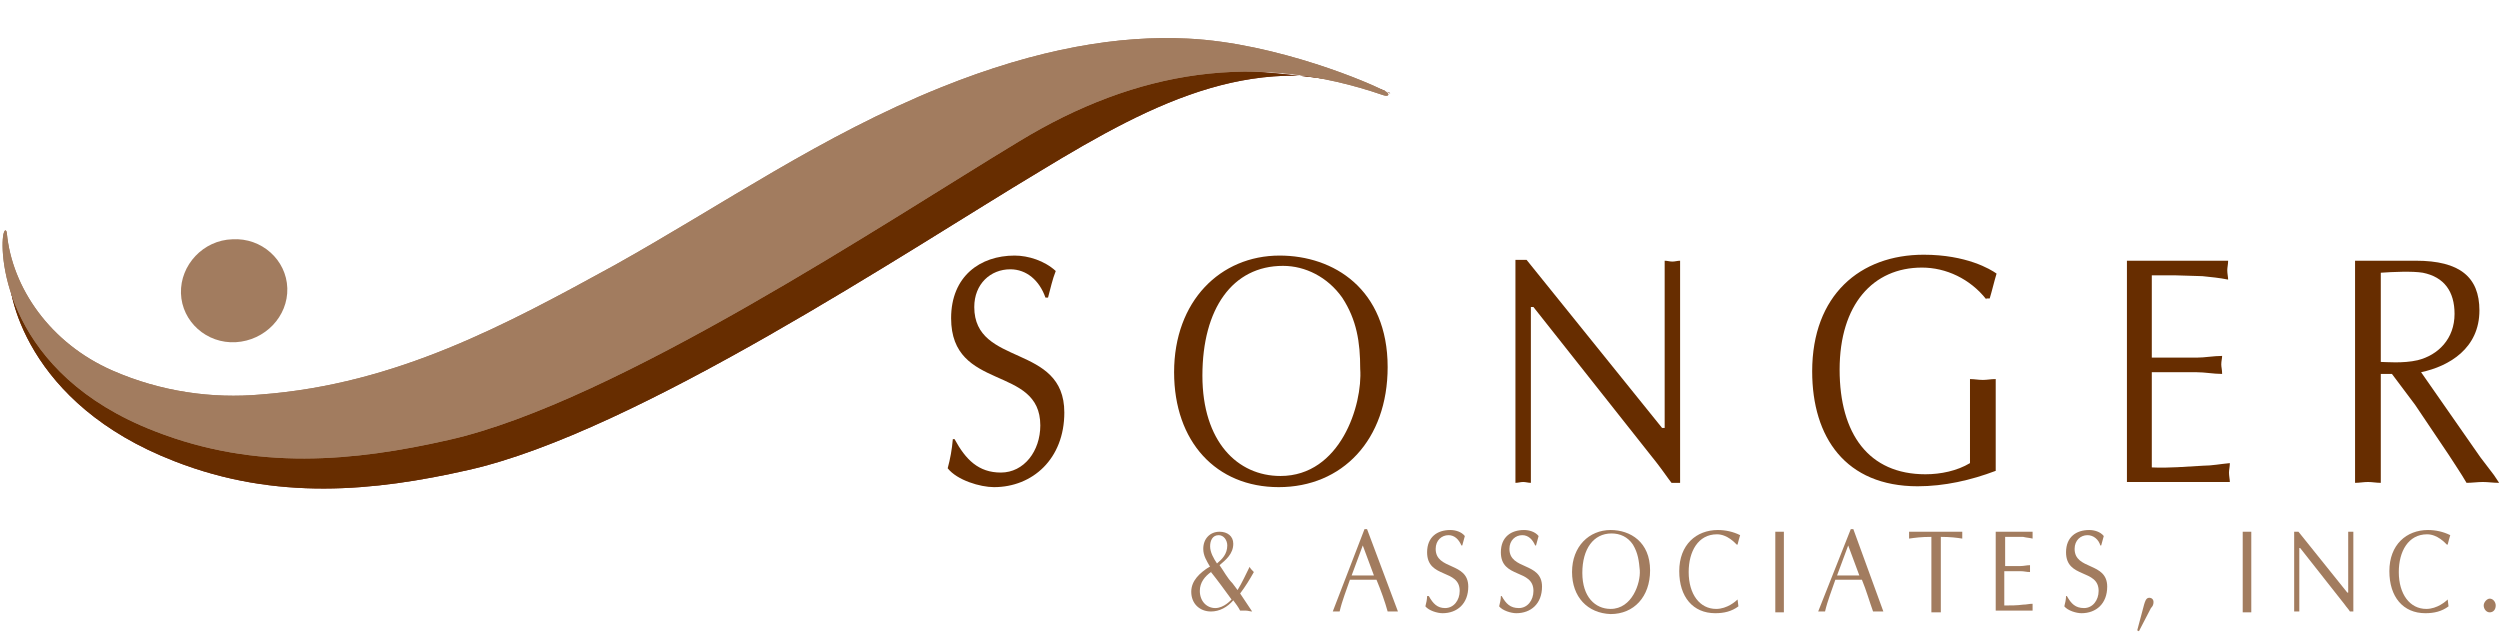
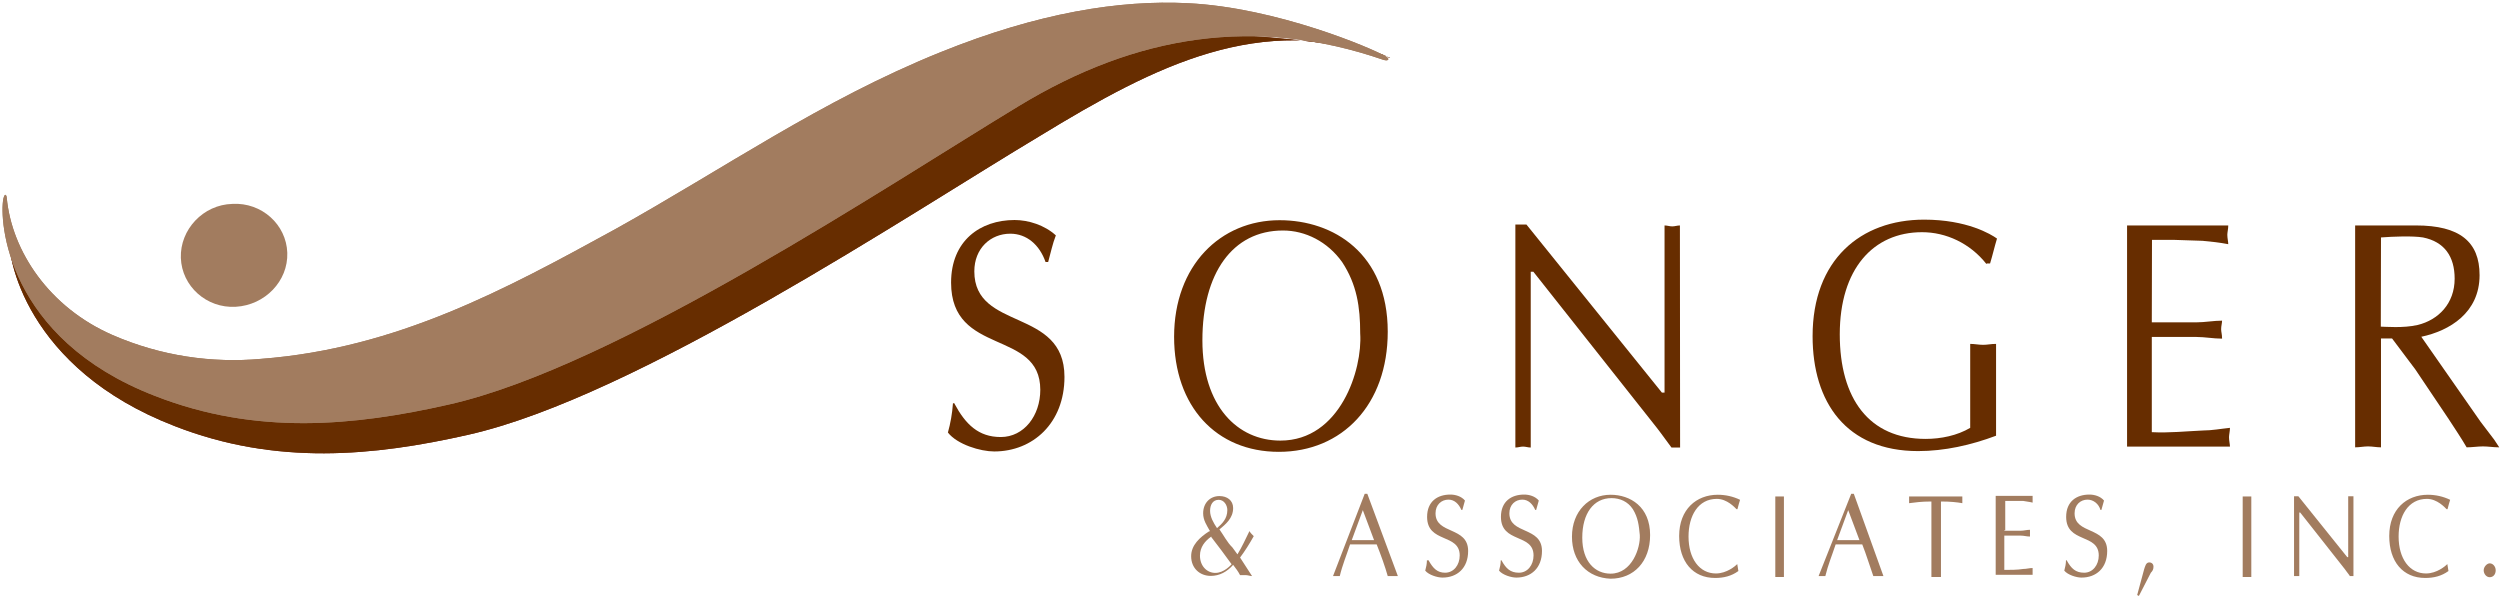
- <svg xmlns="http://www.w3.org/2000/svg" version="1.1" id="Layer_1" x="0px" y="0px" viewBox="0 0 291.5 73.8" enable-background="new 0 0 291.5 73.8" xml:space="preserve">
+ <svg xmlns="http://www.w3.org/2000/svg" version="1.1" id="Layer_1" x="0px" y="0px" viewBox="0 517 1334 319" enable-background="new 0 517 1334 319" xml:space="preserve">
  <g>
    <g>
      <g>
-         <path fill="#7C2F1F" d="M112,13.7c11.4-4.6,20.9-6.1,28.8-5.7c10.4,0.5,19.3,1.8,20.9,2.7c0.5,0.3,0.6,0.2,0,0     c-14.8-5.1-26.7,0.9-40.5,9.3C106,29.1,74.2,50.4,54.6,54.8c-11,2.5-22.4,3.6-34.2-1C3,47.1,0.7,33.9,1.1,31.4     c0.2-0.8,0.4-0.3,0.4-0.1c0.6,6.3,6.6,12.2,13.8,15.4c5.7,2.5,11.7,3.3,17.3,2.8c15.9-1.2,28.7-8.2,41.3-15.2     C86.7,27.3,98.1,19.4,112,13.7z" />
+         <path fill="#7C2F1F" d="M512.5,560.8c52.2-21.1,95.6-27.9,131.8-26.1c47.6,2.3,88.3,8.2,95.6,12.4c2.3,1.4,2.7,0.9,0,0     c-67.7-23.3-122.2,4.1-185.3,42.6c-69.6,41.6-215.1,139.1-304.8,159.3c-50.3,11.4-102.5,16.5-156.5-4.6     C13.7,713.7,3.2,653.3,5,641.8c0.9-3.7,1.8-1.4,1.8-0.5c2.7,28.8,30.2,55.8,63.2,70.5c26.1,11.4,53.5,15.1,79.2,12.8     c72.8-5.5,131.3-37.5,189-69.6C396.8,623.1,448.9,586.9,512.5,560.8z" />
      </g>
      <g>
-         <path fill="#672D00" d="M112,13.7c11.4-4.6,20.9-6.1,28.8-5.7c10.4,0.5,19.3,1.8,20.9,2.7c0.5,0.3,0.6,0.2,0,0     c-14.8-5.1-26.7,0.9-40.5,9.3C106,29.1,74.2,50.4,54.6,54.8c-11,2.5-22.4,3.6-34.2-1C3,47.1,0.7,33.9,1.1,31.4     c0.2-0.8,0.4-0.3,0.4-0.1c0.6,6.3,6.6,12.2,13.8,15.4c5.7,2.5,11.7,3.3,17.3,2.8c15.9-1.2,28.7-8.2,41.3-15.2     C86.7,27.3,98.1,19.4,112,13.7z" />
+         <path fill="#672D00" d="M512.5,560.8c52.2-21.1,95.6-27.9,131.8-26.1c47.6,2.3,88.3,8.2,95.6,12.4c2.3,1.4,2.7,0.9,0,0     c-67.7-23.3-122.2,4.1-185.3,42.6c-69.6,41.6-215.1,139.1-304.8,159.3c-50.3,11.4-102.5,16.5-156.5-4.6     C13.7,713.7,3.2,653.3,5,641.8c0.9-3.7,1.8-1.4,1.8-0.5c2.7,28.8,30.2,55.8,63.2,70.5c26.1,11.4,53.5,15.1,79.2,12.8     c72.8-5.5,131.3-37.5,189-69.6C396.8,623.1,448.9,586.9,512.5,560.8z" />
      </g>
    </g>
    <g>
      <g>
-         <path fill="#A27C5F" d="M109.7,10.2c11.4-4.6,20.9-6.1,28.8-5.7c10.4,0.5,21.6,5.3,23.1,6.2c0.5,0.3,0.3,0.6-0.3,0.4     c-14.8-5.1-28.7-3-42.5,5.4c-15.1,9.1-46.9,30.4-66.5,34.8c-11,2.5-22.4,3.6-34.2-1C0.7,43.6-0.1,29.8,0.4,27.3     c0.2-0.8,0.4-0.3,0.4-0.1c0.6,6.3,5,12.8,12.3,16c5.7,2.5,11.7,3.3,17.3,2.8c15.9-1.2,28.7-8.2,41.3-15.1     C84.4,23.8,95.8,15.8,109.7,10.2z" />
+         <path fill="#A27C5F" d="M502,544.8c52.2-21.1,95.6-27.9,131.8-26.1c47.6,2.3,98.8,24.3,105.7,28.4c2.3,1.4,1.4,2.7-1.4,1.8     c-67.7-23.3-131.3-13.7-194.5,24.7C474.6,615.3,329,712.8,239.3,732.9c-50.3,11.4-102.5,16.5-156.5-4.6     c-79.6-30.7-83.3-93.8-81-105.3c0.9-3.7,1.8-1.4,1.8-0.5c2.7,28.8,22.9,58.6,56.3,73.2c26.1,11.4,53.5,15.1,79.2,12.8     c72.8-5.5,131.3-37.5,189-69.1C386.2,607.1,438.4,570.4,502,544.8z" />
      </g>
      <g>
-         <path fill="#A27C5F" d="M109.7,10.2c11.4-4.6,20.9-6.1,28.8-5.7c10.4,0.5,21.6,5.3,23.1,6.2c0.5,0.3,0.3,0.6-0.3,0.4     c-14.8-5.1-28.7-3-42.5,5.4c-15.1,9.1-46.9,30.4-66.5,34.8c-11,2.5-22.4,3.6-34.2-1C0.7,43.6-0.1,29.8,0.4,27.3     c0.2-0.8,0.4-0.3,0.4-0.1c0.6,6.3,5,12.8,12.3,16c5.7,2.5,11.7,3.3,17.3,2.8c15.9-1.2,28.7-8.2,41.3-15.1     C84.4,23.8,95.8,15.8,109.7,10.2z" />
+         <path fill="#A27C5F" d="M502,544.8c52.2-21.1,95.6-27.9,131.8-26.1c47.6,2.3,98.8,24.3,105.7,28.4c2.3,1.4,1.4,2.7-1.4,1.8     c-67.7-23.3-131.3-13.7-194.5,24.7C474.6,615.3,329,712.8,239.3,732.9c-50.3,11.4-102.5,16.5-156.5-4.6     c-79.6-30.7-83.3-93.8-81-105.3c0.9-3.7,1.8-1.4,1.8-0.5c2.7,28.8,22.9,58.6,56.3,73.2c26.1,11.4,53.5,15.1,79.2,12.8     c72.8-5.5,131.3-37.5,189-69.1C386.2,607.1,438.4,570.4,502,544.8z" />
      </g>
    </g>
-     <path fill="#A27C5F" d="M27.5,39.9c-3.4,0.2-6.3-2.4-6.4-5.7c-0.1-3.3,2.6-6.2,6-6.3c3.4-0.2,6.3,2.4,6.4,5.7   C33.6,36.9,30.9,39.7,27.5,39.9z" />
+     <path fill="#A27C5F" d="M125.8,680.7c-15.6,0.9-28.8-11-29.3-26.1c-0.5-15.1,11.9-28.4,27.5-28.8c15.6-0.9,28.8,11,29.3,26.1   C153.8,667,141.4,679.8,125.8,680.7z" />
  </g>
  <g>
-     <path fill="#672D00" d="M111.3,51.2c1.3,2.4,2.8,3.9,5.4,3.9c2.7,0,4.6-2.5,4.6-5.5c0-7.1-10.4-3.9-10.4-12.5   c0-4.9,3.4-7.3,7.4-7.3c1.6,0,3.5,0.6,4.8,1.8c-0.4,1-0.6,2-0.9,3.1h-0.3c-0.7-2-2.2-3.3-4.1-3.3c-2.3,0-4.2,1.7-4.2,4.4   c0,7,10.5,4.2,10.5,12.3c0,5.4-3.7,8.7-8.2,8.7c-1.6,0-4.3-0.8-5.4-2.2c0.3-1.1,0.5-2.2,0.6-3.4H111.3z" />
-     <path fill="#672D00" d="M136.9,43.4c0-8.3,5.4-13.6,12.3-13.6c6.3,0,12.6,3.9,12.6,13c0,8.5-5.3,14-12.7,14   C141.8,56.8,136.9,51.5,136.9,43.4z M156.5,34.7c-1.7-2.4-4.3-3.7-6.9-3.7c-5.9,0-9.4,5-9.4,12.8c0,7.7,4.1,11.7,9.1,11.7   c7,0,9.6-8.3,9.3-12.5C158.6,39.9,158.2,37.3,156.5,34.7z" />
-     <path fill="#672D00" d="M195.9,56.3h-1c-0.4-0.5-1-1.4-1.7-2.3l-14.4-18.2h-0.3v20.5c-0.3,0-0.6-0.1-0.9-0.1   c-0.3,0-0.6,0.1-0.9,0.1v-26h1.3l15.8,19.6h0.3V30.4c0.3,0,0.6,0.1,0.9,0.1c0.3,0,0.6-0.1,0.9-0.1V56.3z" />
-     <path fill="#672D00" d="M231.6,34.9c-1.9-2.4-4.7-3.7-7.5-3.7c-5.7,0-9.6,4.3-9.6,11.9c0,7.5,3.4,12.2,10,12.2   c1.8,0,3.7-0.4,5.2-1.3v-9.8c0.5,0,1,0.1,1.5,0.1c0.5,0,0.9-0.1,1.5-0.1v10.7c-2.9,1.1-6,1.8-9.1,1.8c-8.4,0-12.3-5.7-12.3-13.4   c0-8.9,5.6-13.6,13-13.6c5,0,7.8,1.7,8.5,2.2c-0.3,1-0.5,1.9-0.8,2.9H231.6z" />
-     <path fill="#672D00" d="M250.9,41.7h5.2c1,0,2-0.2,3-0.2c0,0.3-0.1,0.6-0.1,1c0,0.3,0.1,0.6,0.1,1.1c-1,0-2-0.2-3-0.2h-5.2v11.1   c2,0.1,4-0.1,6-0.2c1,0,2-0.2,3.1-0.3c0,0.4-0.1,0.8-0.1,1.1c0,0.4,0.1,0.8,0.1,1.1h-12V30.4h11.8c0,0.4-0.1,0.8-0.1,1.1   c0,0.4,0.1,0.8,0.1,1.1c-1-0.2-2-0.3-3-0.4l-3.3-0.1h-2.6V41.7z" />
-     <path fill="#672D00" d="M274.6,30.4h7.1c5.1,0,7.4,1.9,7.4,5.8c0,4.4-3.5,6.5-6.8,7.2l6.9,9.9l1.6,2.1l0.6,0.9   c-0.7,0-1.3-0.1-1.9-0.1c-0.6,0-1.3,0.1-1.9,0.1c-0.7-1.2-1.4-2.2-2.1-3.3l-3.9-5.8l-2.7-3.6h-1.3v12.7c-0.5,0-1-0.1-1.5-0.1   c-0.5,0-1,0.1-1.5,0.1V30.4z M277.6,42.2c0.5,0,2.6,0.2,4.3-0.2c2.4-0.6,4.3-2.5,4.3-5.4c0-2.6-1.2-4.3-3.7-4.8   c-1.2-0.2-3.5-0.1-4.9,0V42.2z" />
-     <path fill="#A27C5F" d="M146,71.3c-0.2,0-0.5-0.1-0.7-0.1c-0.2,0-0.5,0-0.7,0c-0.2-0.4-0.5-0.8-0.8-1.2c-0.7,0.8-1.6,1.3-2.6,1.3   c-1.3,0-2.3-0.9-2.3-2.3c0-1.3,1-2.2,2.1-2.9l0.1,0c-0.4-0.7-0.8-1.3-0.8-2.1c0-1.2,0.8-2,1.9-2c0.9,0,1.6,0.5,1.6,1.4   c0,1.2-0.9,1.9-1.6,2.5c0.5,0.7,0.9,1.5,1.5,2.1l0.6,0.8c0.5-0.8,1-1.9,1.4-2.7c0.1,0.2,0.3,0.4,0.5,0.6c-0.5,0.9-1,1.7-1.6,2.5   L146,71.3z M141.2,66.7c-0.7,0.5-1.3,1.2-1.3,2.2c0,1.2,0.8,2,1.8,2c1,0,1.8-0.9,1.9-1C142.8,68.8,142,67.7,141.2,66.7   C141.3,66.6,141.2,66.6,141.2,66.7z M143.1,63.6c0-0.6-0.4-1.2-1-1.2c-0.7,0-1,0.6-1,1.3c0,0.7,0.4,1.4,0.8,2   C142.5,65.2,143.1,64.6,143.1,63.6z" />
-     <path fill="#A27C5F" d="M163,71.3c-0.2,0-0.4,0-0.6,0c-0.2,0-0.4,0-0.6,0c-0.3-1.1-0.8-2.5-1.3-3.7h-3.1c-0.4,1.2-0.9,2.4-1.2,3.7   c-0.2,0-0.3,0-0.4,0c-0.2,0-0.3,0-0.4,0l3.7-9.6h0.3L163,71.3z M158.9,63.6l-1.3,3.5h2.6L158.9,63.6z" />
-     <path fill="#A27C5F" d="M166.6,69.5c0.5,0.9,1,1.4,1.9,1.4c1,0,1.7-0.9,1.7-2c0-2.6-3.8-1.4-3.8-4.5c0-1.8,1.2-2.6,2.7-2.6   c0.6,0,1.3,0.2,1.7,0.7c-0.1,0.4-0.2,0.7-0.3,1.1h-0.1c-0.3-0.7-0.8-1.2-1.5-1.2c-0.8,0-1.5,0.6-1.5,1.6c0,2.5,3.8,1.5,3.8,4.4   c0,2-1.3,3.1-3,3.1c-0.6,0-1.6-0.3-2-0.8c0.1-0.4,0.2-0.8,0.2-1.2H166.6z" />
-     <path fill="#A27C5F" d="M175.1,69.5c0.5,0.9,1,1.4,2,1.4c1,0,1.7-0.9,1.7-2c0-2.6-3.8-1.4-3.8-4.5c0-1.8,1.2-2.6,2.7-2.6   c0.6,0,1.3,0.2,1.7,0.7c-0.1,0.4-0.2,0.7-0.3,1.1h-0.1c-0.3-0.7-0.8-1.2-1.5-1.2c-0.8,0-1.5,0.6-1.5,1.6c0,2.5,3.8,1.5,3.8,4.4   c0,2-1.3,3.1-3,3.1c-0.6,0-1.6-0.3-2-0.8c0.1-0.4,0.2-0.8,0.2-1.2H175.1z" />
-     <path fill="#A27C5F" d="M183.3,66.7c0-3,2-4.9,4.5-4.9c2.3,0,4.6,1.4,4.6,4.7c0,3.1-1.9,5.1-4.6,5.1   C185.1,71.5,183.3,69.6,183.3,66.7z M190.4,63.5c-0.6-0.9-1.5-1.3-2.5-1.3c-2.1,0-3.4,1.8-3.4,4.6c0,2.8,1.5,4.2,3.3,4.2   c2.5,0,3.5-3,3.4-4.5C191.1,65.4,191,64.5,190.4,63.5z" />
-     <path fill="#A27C5F" d="M202.7,70.7c-0.8,0.6-1.7,0.8-2.7,0.8c-2.6,0-4.2-1.9-4.2-4.9c0-3.1,2-4.8,4.5-4.8c0.9,0,1.8,0.2,2.6,0.6   c-0.1,0.3-0.2,0.7-0.3,1.1l-0.1,0c-0.2-0.2-1.1-1.2-2.3-1.2c-2.2,0-3.3,2-3.3,4.4c0,2.6,1.3,4.3,3.2,4.3c1.3,0,2.3-0.9,2.5-1.1   L202.7,70.7z" />
-     <path fill="#A27C5F" d="M207,62c0.2,0,0.4,0,0.5,0c0.2,0,0.3,0,0.5,0v9.4c-0.2,0-0.4,0-0.5,0c-0.2,0-0.4,0-0.5,0V62z" />
-     <path fill="#A27C5F" d="M219.6,71.3c-0.2,0-0.4,0-0.6,0c-0.2,0-0.4,0-0.6,0c-0.4-1.1-0.8-2.5-1.3-3.7H214c-0.4,1.2-0.9,2.4-1.2,3.7   c-0.2,0-0.3,0-0.4,0c-0.2,0-0.3,0-0.4,0l3.8-9.6h0.3L219.6,71.3z M215.5,63.6l-1.3,3.5h2.6L215.5,63.6z" />
-     <path fill="#A27C5F" d="M226.2,71.4c-0.2,0-0.4,0-0.5,0c-0.2,0-0.4,0-0.5,0v-8.8c-1.2,0-1.9,0.1-2.6,0.2c0-0.1,0-0.3,0-0.4   c0-0.1,0-0.3,0-0.4l6.2,0c0,0.1,0,0.3,0,0.4c0,0.1,0,0.3,0,0.4c-0.6-0.1-1.4-0.2-2.5-0.2V71.4z" />
-     <path fill="#A27C5F" d="M233.7,66h1.9c0.4,0,0.7-0.1,1.1-0.1c0,0.1,0,0.2,0,0.4c0,0.1,0,0.2,0,0.4c-0.4,0-0.7-0.1-1.1-0.1h-1.9v4   c0.7,0,1.5,0,2.2-0.1c0.4,0,0.7-0.1,1.1-0.1c0,0.1,0,0.3,0,0.4c0,0.1,0,0.3,0,0.4h-4.3V62l4.3,0c0,0.1,0,0.3,0,0.4   c0,0.1,0,0.3,0,0.4c-0.4-0.1-0.7-0.1-1.1-0.2l-1.2,0h-0.9V66z" />
-     <path fill="#A27C5F" d="M241,69.5c0.5,0.9,1,1.4,2,1.4c1,0,1.7-0.9,1.7-2c0-2.6-3.8-1.4-3.8-4.5c0-1.8,1.2-2.6,2.7-2.6   c0.6,0,1.3,0.2,1.7,0.7c-0.1,0.4-0.2,0.7-0.3,1.1h-0.1c-0.2-0.7-0.8-1.2-1.5-1.2c-0.8,0-1.5,0.6-1.5,1.6c0,2.5,3.8,1.5,3.8,4.4   c0,2-1.3,3.1-3,3.1c-0.6,0-1.6-0.3-2-0.8c0.1-0.4,0.2-0.8,0.2-1.2H241z" />
-     <path fill="#A27C5F" d="M250,70.5c0.1-0.3,0.2-0.8,0.6-0.8c0.3,0,0.5,0.2,0.5,0.5c0,0.3-0.1,0.5-0.3,0.7l-1.4,2.7l-0.2-0.1   L250,70.5z" />
-     <path fill="#A27C5F" d="M261.5,62c0.2,0,0.4,0,0.5,0c0.2,0,0.3,0,0.5,0v9.4c-0.2,0-0.4,0-0.5,0c-0.2,0-0.4,0-0.5,0V62z" />
-     <path fill="#A27C5F" d="M274.4,71.3H274c-0.1-0.2-0.4-0.5-0.6-0.8l-5.2-6.6h-0.1v7.4c-0.1,0-0.2,0-0.3,0c-0.1,0-0.2,0-0.3,0V62h0.5   l5.7,7.1h0.1V62c0.1,0,0.2,0,0.3,0c0.1,0,0.2,0,0.3,0V71.3z" />
-     <path fill="#A27C5F" d="M285.5,70.7c-0.8,0.6-1.7,0.8-2.7,0.8c-2.6,0-4.2-1.9-4.2-4.9c0-3.1,2-4.8,4.5-4.8c0.9,0,1.8,0.2,2.6,0.6   c-0.1,0.3-0.2,0.7-0.3,1.1l-0.1,0c-0.2-0.2-1.1-1.2-2.3-1.2c-2.2,0-3.3,2-3.3,4.4c0,2.6,1.3,4.3,3.2,4.3c1.3,0,2.3-0.9,2.5-1.1   L285.5,70.7z" />
-     <path fill="#A27C5F" d="M290.3,69.8c0.4,0,0.7,0.4,0.7,0.8c0,0.5-0.3,0.8-0.7,0.8c-0.4,0-0.7-0.4-0.7-0.8   C289.6,70.2,290,69.8,290.3,69.8z" />
+     <path fill="#672D00" d="M509.3,732.4c5.9,11,12.8,17.8,24.7,17.8c12.4,0,21.1-11.4,21.1-25.2c0-32.5-47.6-17.8-47.6-57.2   c0-22.4,15.6-33.4,33.9-33.4c7.3,0,16,2.7,22,8.2c-1.8,4.6-2.7,9.2-4.1,14.2h-1.4c-3.2-9.2-10.1-15.1-18.8-15.1   c-10.5,0-19.2,7.8-19.2,20.1c0,32,48.1,19.2,48.1,56.3c0,24.7-16.9,39.8-37.5,39.8c-7.3,0-19.7-3.7-24.7-10.1   c1.4-5,2.3-10.1,2.7-15.6H509.3z" />
+     <path fill="#672D00" d="M626.5,696.7c0-38,24.7-62.2,56.3-62.2c28.8,0,57.7,17.8,57.7,59.5c0,38.9-24.3,64.1-58.1,64.1   C648.9,758.1,626.5,733.8,626.5,696.7z M716.2,656.9c-7.8-11-19.7-16.9-31.6-16.9c-27,0-43,22.9-43,58.6   c0,35.2,18.8,53.5,41.6,53.5c32,0,43.9-38,42.6-57.2C725.8,680.7,724,668.8,716.2,656.9z" />
+     <path fill="#672D00" d="M896.5,755.8h-4.6c-1.8-2.3-4.6-6.4-7.8-10.5L818.2,662h-1.4v93.8c-1.4,0-2.7-0.5-4.1-0.5   c-1.4,0-2.7,0.5-4.1,0.5v-119h5.9l72.3,89.7h1.4v-89.2c1.4,0,2.7,0.5,4.1,0.5c1.4,0,2.7-0.5,4.1-0.5L896.5,755.8L896.5,755.8z" />
+     <path fill="#672D00" d="M1059.9,657.8c-8.7-11-21.5-16.9-34.3-16.9c-26.1,0-43.9,19.7-43.9,54.5c0,34.3,15.6,55.8,45.8,55.8   c8.2,0,16.9-1.8,23.8-5.9v-44.8c2.3,0,4.6,0.5,6.9,0.5c2.3,0,4.1-0.5,6.9-0.5v49c-13.3,5-27.5,8.2-41.6,8.2   c-38.4,0-56.3-26.1-56.3-61.3c0-40.7,25.6-62.2,59.5-62.2c22.9,0,35.7,7.8,38.9,10.1c-1.4,4.6-2.3,8.7-3.7,13.3h-1.8V657.8z" />
+     <path fill="#672D00" d="M1148.2,689h23.8c4.6,0,9.2-0.9,13.7-0.9c0,1.4-0.5,2.7-0.5,4.6c0,1.4,0.5,2.7,0.5,5   c-4.6,0-9.2-0.9-13.7-0.9h-23.8v50.8c9.2,0.5,18.3-0.5,27.5-0.9c4.6,0,9.2-0.9,14.2-1.4c0,1.8-0.5,3.7-0.5,5c0,1.8,0.5,3.7,0.5,5   h-54.9V637.3h54c0,1.8-0.5,3.7-0.5,5c0,1.8,0.5,3.7,0.5,5c-4.6-0.9-9.2-1.4-13.7-1.8l-15.1-0.5h-11.9L1148.2,689L1148.2,689z" />
+     <path fill="#672D00" d="M1256.7,637.3h32.5c23.3,0,33.9,8.7,33.9,26.5c0,20.1-16,29.7-31.1,32.9l31.6,45.3l7.3,9.6l2.7,4.1   c-3.2,0-5.9-0.5-8.7-0.5c-2.7,0-5.9,0.5-8.7,0.5c-3.2-5.5-6.4-10.1-9.6-15.1l-17.8-26.5l-12.4-16.5h-5.9v58.1   c-2.3,0-4.6-0.5-6.9-0.5s-4.6,0.5-6.9,0.5L1256.7,637.3L1256.7,637.3z M1270.4,691.3c2.3,0,11.9,0.9,19.7-0.9   c11-2.7,19.7-11.4,19.7-24.7c0-11.9-5.5-19.7-16.9-22c-5.5-0.9-16-0.5-22.4,0L1270.4,691.3L1270.4,691.3z" />
+     <path fill="#A27C5F" d="M668.1,824.4c-0.9,0-2.3-0.5-3.2-0.5c-0.9,0-2.3,0-3.2,0c-0.9-1.8-2.3-3.7-3.7-5.5   c-3.2,3.7-7.3,5.9-11.9,5.9c-5.9,0-10.5-4.1-10.5-10.5c0-5.9,4.6-10.1,9.6-13.3h0.5c-1.8-3.2-3.7-5.9-3.7-9.6   c0-5.5,3.7-9.2,8.7-9.2c4.1,0,7.3,2.3,7.3,6.4c0,5.5-4.1,8.7-7.3,11.4c2.3,3.2,4.1,6.9,6.9,9.6l2.7,3.7c2.3-3.7,4.6-8.7,6.4-12.4   c0.5,0.9,1.4,1.8,2.3,2.7c-2.3,4.1-4.6,7.8-7.3,11.4L668.1,824.4z M646.2,803.4c-3.2,2.3-5.9,5.5-5.9,10.1c0,5.5,3.7,9.2,8.2,9.2   c4.6,0,8.2-4.1,8.7-4.6C653.5,813,649.8,808,646.2,803.4C646.6,802.9,646.2,802.9,646.2,803.4z M654.9,789.2c0-2.7-1.8-5.5-4.6-5.5   c-3.2,0-4.6,2.7-4.6,5.9s1.8,6.4,3.7,9.2C652.1,796.5,654.9,793.8,654.9,789.2z" />
+     <path fill="#A27C5F" d="M745.9,824.4c-0.9,0-1.8,0-2.7,0s-1.8,0-2.7,0c-1.4-5-3.7-11.4-5.9-16.9h-14.2c-1.8,5.5-4.1,11-5.5,16.9   c-0.9,0-1.4,0-1.8,0c-0.9,0-1.4,0-1.8,0l16.9-43.9h1.4L745.9,824.4z M727.2,789.2l-5.9,16h11.9L727.2,789.2z" />
+     <path fill="#A27C5F" d="M762.4,816.2c2.3,4.1,4.6,6.4,8.7,6.4c4.6,0,7.8-4.1,7.8-9.2c0-11.9-17.4-6.4-17.4-20.6   c0-8.2,5.5-11.9,12.4-11.9c2.7,0,5.9,0.9,7.8,3.2c-0.5,1.8-0.9,3.2-1.4,5h-0.5c-1.4-3.2-3.7-5.5-6.9-5.5c-3.7,0-6.9,2.7-6.9,7.3   c0,11.4,17.4,6.9,17.4,20.1c0,9.2-5.9,14.2-13.7,14.2c-2.7,0-7.3-1.4-9.2-3.7c0.5-1.8,0.9-3.7,0.9-5.5H762.4z" />
+     <path fill="#A27C5F" d="M801.3,816.2c2.3,4.1,4.6,6.4,9.2,6.4c4.6,0,7.8-4.1,7.8-9.2c0-11.9-17.4-6.4-17.4-20.6   c0-8.2,5.5-11.9,12.4-11.9c2.7,0,5.9,0.9,7.8,3.2c-0.5,1.8-0.9,3.2-1.4,5h-0.5c-1.4-3.2-3.7-5.5-6.9-5.5c-3.7,0-6.9,2.7-6.9,7.3   c0,11.4,17.4,6.9,17.4,20.1c0,9.2-5.9,14.2-13.7,14.2c-2.7,0-7.3-1.4-9.2-3.7c0.5-1.8,0.9-3.7,0.9-5.5H801.3z" />
+     <path fill="#A27C5F" d="M838.8,803.4c0-13.7,9.2-22.4,20.6-22.4c10.5,0,21.1,6.4,21.1,21.5c0,14.2-8.7,23.3-21.1,23.3   C847.1,825.3,838.8,816.6,838.8,803.4z M871.3,788.7c-2.7-4.1-6.9-5.9-11.4-5.9c-9.6,0-15.6,8.2-15.6,21.1s6.9,19.2,15.1,19.2   c11.4,0,16-13.7,15.6-20.6C874.5,797.4,874.1,793.3,871.3,788.7z" />
+     <path fill="#A27C5F" d="M927.6,821.7c-3.7,2.7-7.8,3.7-12.4,3.7c-11.9,0-19.2-8.7-19.2-22.4c0-14.2,9.2-22,20.6-22   c4.1,0,8.2,0.9,11.9,2.7c-0.5,1.4-0.9,3.2-1.4,5h-0.5c-0.9-0.9-5-5.5-10.5-5.5c-10.1,0-15.1,9.2-15.1,20.1   c0,11.9,5.9,19.7,14.6,19.7c5.9,0,10.5-4.1,11.4-5L927.6,821.7z" />
+     <path fill="#A27C5F" d="M947.3,781.9c0.9,0,1.8,0,2.3,0c0.9,0,1.4,0,2.3,0v43c-0.9,0-1.8,0-2.3,0c-0.9,0-1.8,0-2.3,0V781.9z" />
+     <path fill="#A27C5F" d="M1005,824.4c-0.9,0-1.8,0-2.7,0s-1.8,0-2.7,0c-1.8-5-3.7-11.4-5.9-16.9h-14.2c-1.8,5.5-4.1,11-5.5,16.9   c-0.9,0-1.4,0-1.8,0c-0.9,0-1.4,0-1.8,0l17.4-43.9h1.4L1005,824.4z M986.2,789.2l-5.9,16h11.9L986.2,789.2z" />
+     <path fill="#A27C5F" d="M1035.2,824.9c-0.9,0-1.8,0-2.3,0c-0.9,0-1.8,0-2.3,0v-40.3c-5.5,0-8.7,0.5-11.9,0.9c0-0.5,0-1.4,0-1.8   c0-0.5,0-1.4,0-1.8h28.4c0,0.5,0,1.4,0,1.8s0,1.4,0,1.8c-2.7-0.5-6.4-0.9-11.4-0.9v40.3H1035.2z" />
+     <path fill="#A27C5F" d="M1069.5,800.2h8.7c1.8,0,3.2-0.5,5-0.5c0,0.5,0,0.9,0,1.8c0,0.5,0,0.9,0,1.8c-1.8,0-3.2-0.5-5-0.5h-8.7   v18.3c3.2,0,6.9,0,10.1-0.5c1.8,0,3.2-0.5,5-0.5c0,0.5,0,1.4,0,1.8s0,1.4,0,1.8h-19.7v-42.1h19.7c0,0.5,0,1.4,0,1.8s0,1.4,0,1.8   c-1.8-0.5-3.2-0.5-5-0.9h-5.5h-4.1v15.6H1069.5z" />
+     <path fill="#A27C5F" d="M1102.9,816.2c2.3,4.1,4.6,6.4,9.2,6.4c4.6,0,7.8-4.1,7.8-9.2c0-11.9-17.4-6.4-17.4-20.6   c0-8.2,5.5-11.9,12.4-11.9c2.7,0,5.9,0.9,7.8,3.2c-0.5,1.8-0.9,3.2-1.4,5h-0.5c-0.9-3.2-3.7-5.5-6.9-5.5c-3.7,0-6.9,2.7-6.9,7.3   c0,11.4,17.4,6.9,17.4,20.1c0,9.2-5.9,14.2-13.7,14.2c-2.7,0-7.3-1.4-9.2-3.7c0.5-1.8,0.9-3.7,0.9-5.5H1102.9z" />
+     <path fill="#A27C5F" d="M1144.1,820.8c0.5-1.4,0.9-3.7,2.7-3.7c1.4,0,2.3,0.9,2.3,2.3s-0.5,2.3-1.4,3.2l-6.4,12.4l-0.9-0.5   L1144.1,820.8z" />
+     <path fill="#A27C5F" d="M1196.7,781.9c0.9,0,1.8,0,2.3,0c0.9,0,1.4,0,2.3,0v43c-0.9,0-1.8,0-2.3,0c-0.9,0-1.8,0-2.3,0V781.9z" />
+     <path fill="#A27C5F" d="M1255.7,824.4h-1.8c-0.5-0.9-1.8-2.3-2.7-3.7l-23.8-30.2h-0.5v33.9c-0.5,0-0.9,0-1.4,0c-0.5,0-0.9,0-1.4,0   v-42.6h2.3l26.1,32.5h0.5v-32.5c0.5,0,0.9,0,1.4,0c0.5,0,0.9,0,1.4,0V824.4z" />
+     <path fill="#A27C5F" d="M1306.5,821.7c-3.7,2.7-7.8,3.7-12.4,3.7c-11.9,0-19.2-8.7-19.2-22.4c0-14.2,9.2-22,20.6-22   c4.1,0,8.2,0.9,11.9,2.7c-0.5,1.4-0.9,3.2-1.4,5h-0.5c-0.9-0.9-5-5.5-10.5-5.5c-10.1,0-15.1,9.2-15.1,20.1   c0,11.9,5.9,19.7,14.6,19.7c5.9,0,10.5-4.1,11.4-5L1306.5,821.7z" />
+     <path fill="#A27C5F" d="M1328.5,817.6c1.8,0,3.2,1.8,3.2,3.7c0,2.3-1.4,3.7-3.2,3.7c-1.8,0-3.2-1.8-3.2-3.7   C1325.3,819.4,1327.1,817.6,1328.5,817.6z" />
  </g>
-   <g>
- </g>
-   <g>
- </g>
-   <g>
- </g>
-   <g>
- </g>
-   <g>
- </g>
-   <g>
- </g>
-   <g>
- </g>
-   <g>
- </g>
-   <g>
- </g>
-   <g>
- </g>
-   <g>
- </g>
-   <g>
- </g>
-   <g>
- </g>
-   <g>
- </g>
-   <g>
- </g>
-   <g>
- </g>
-   <g>
- </g>
-   <g>
- </g>
</svg>
